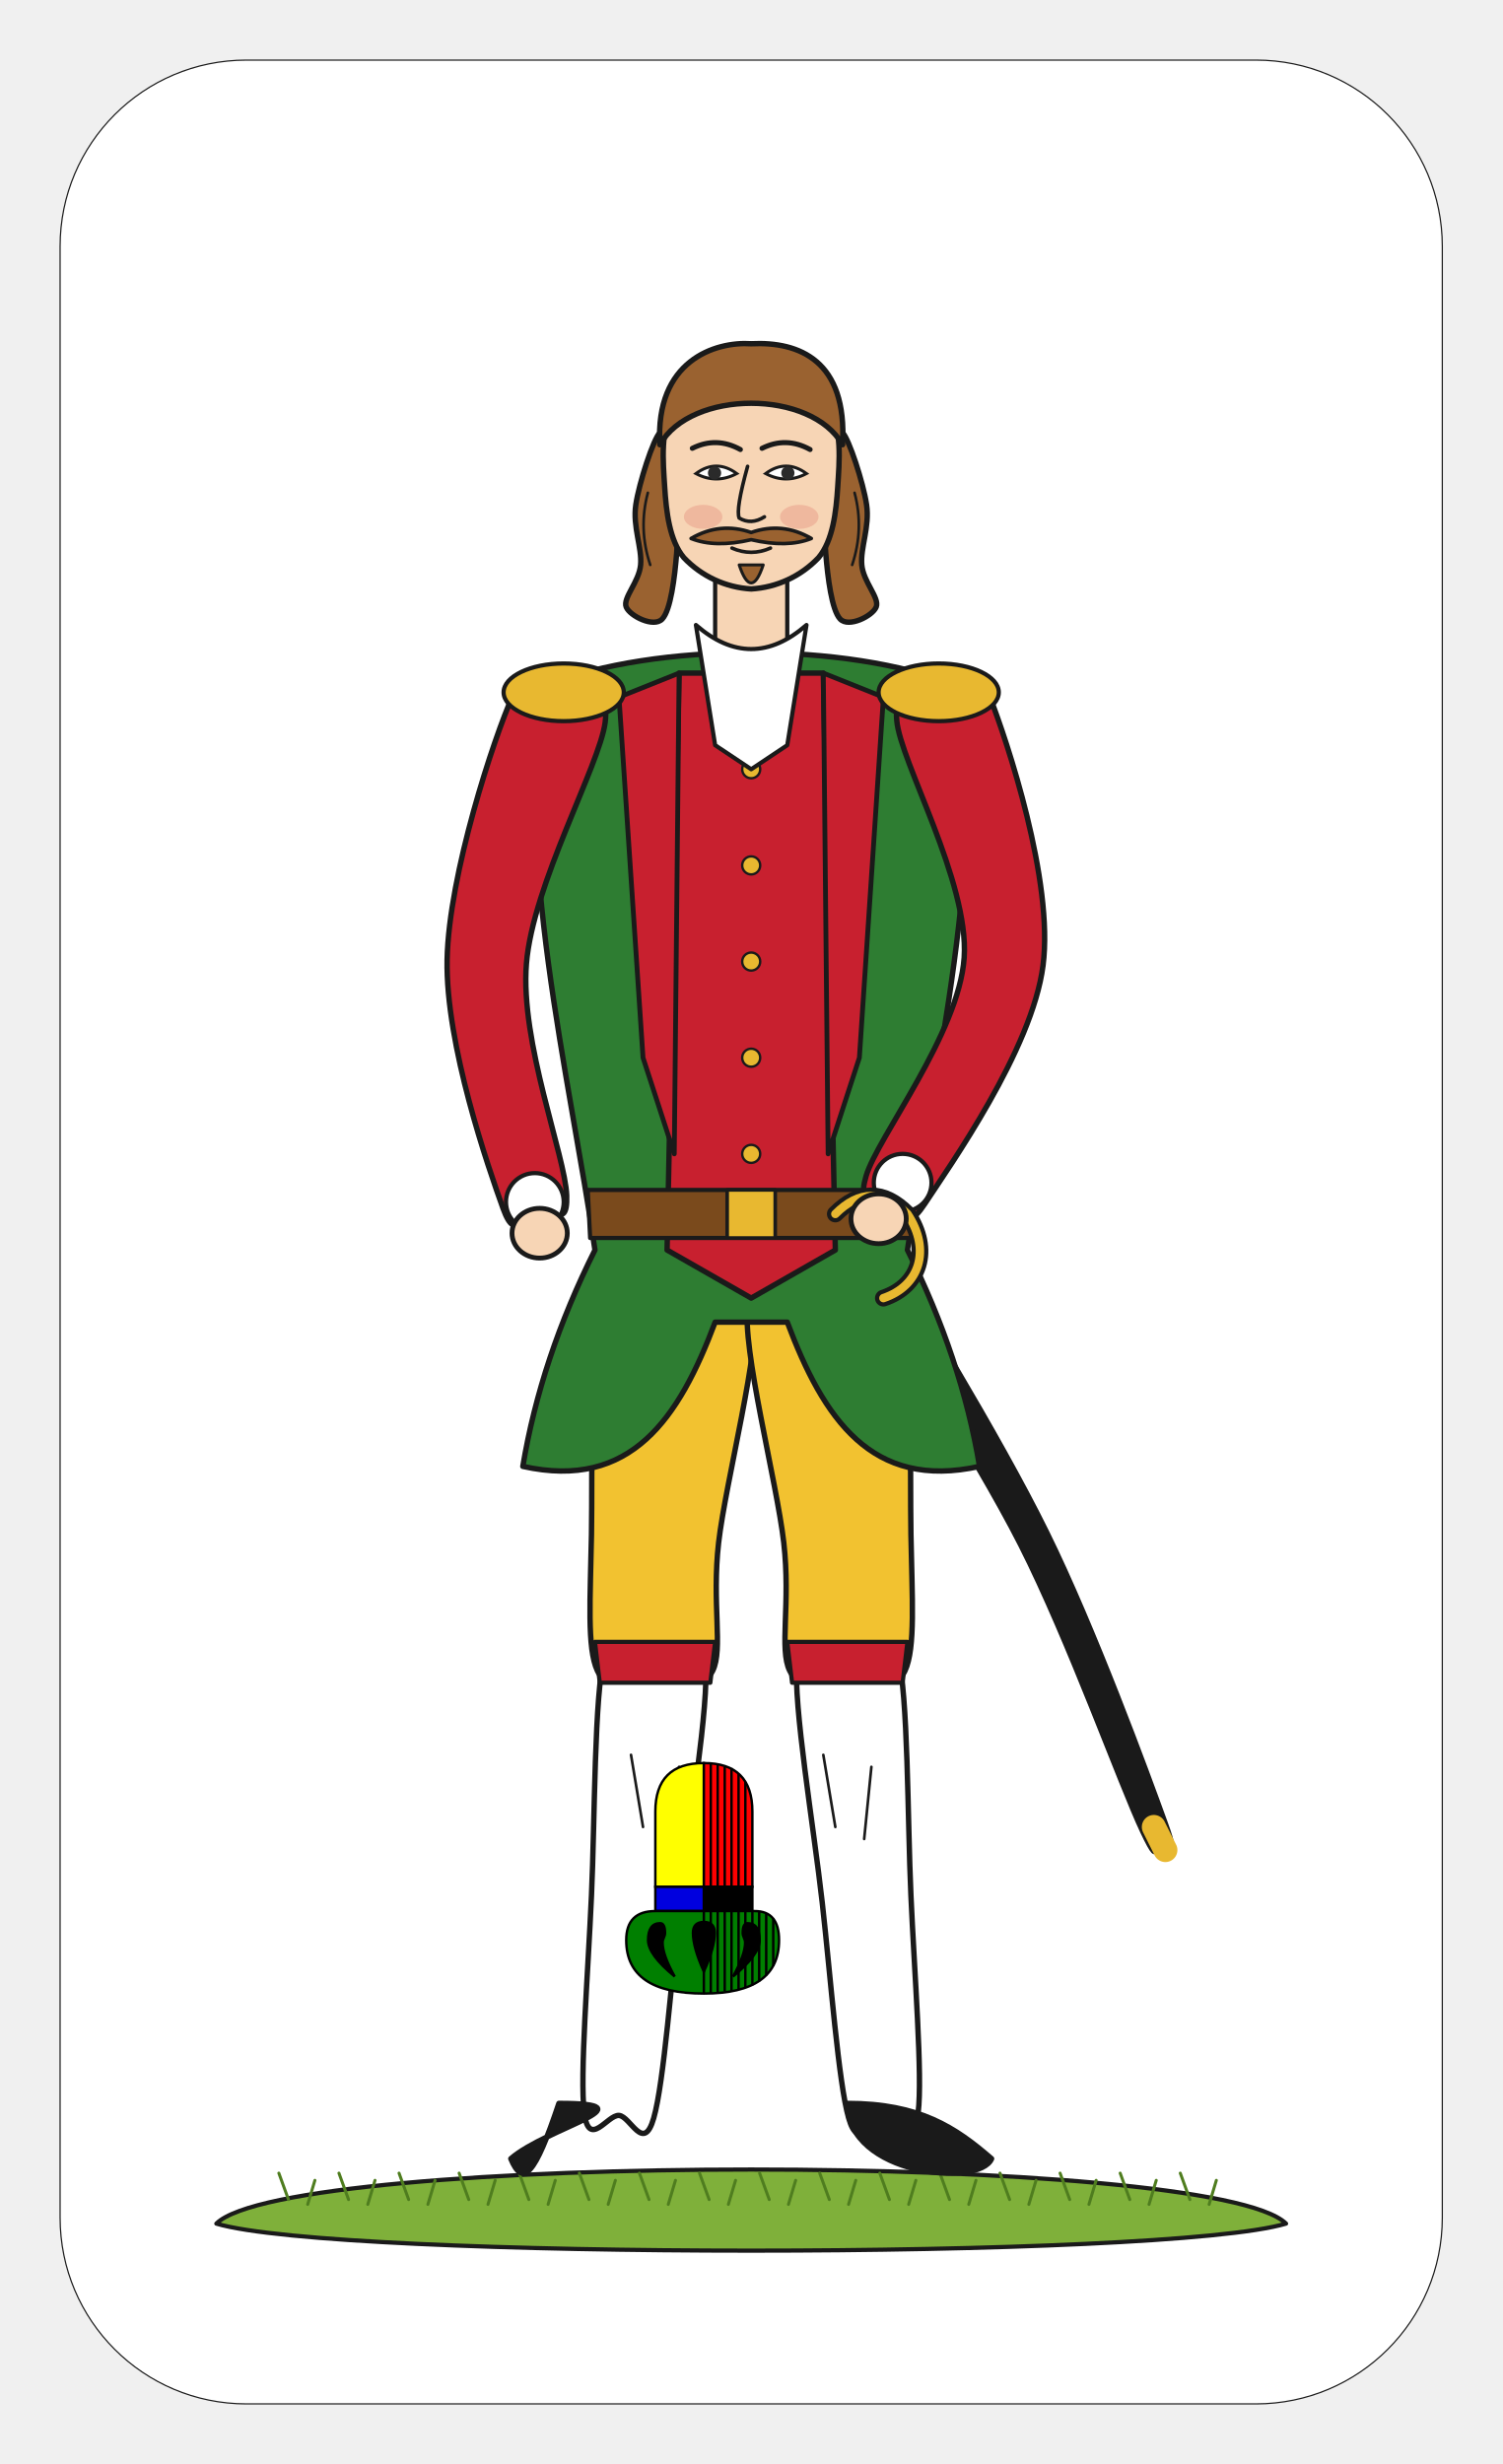
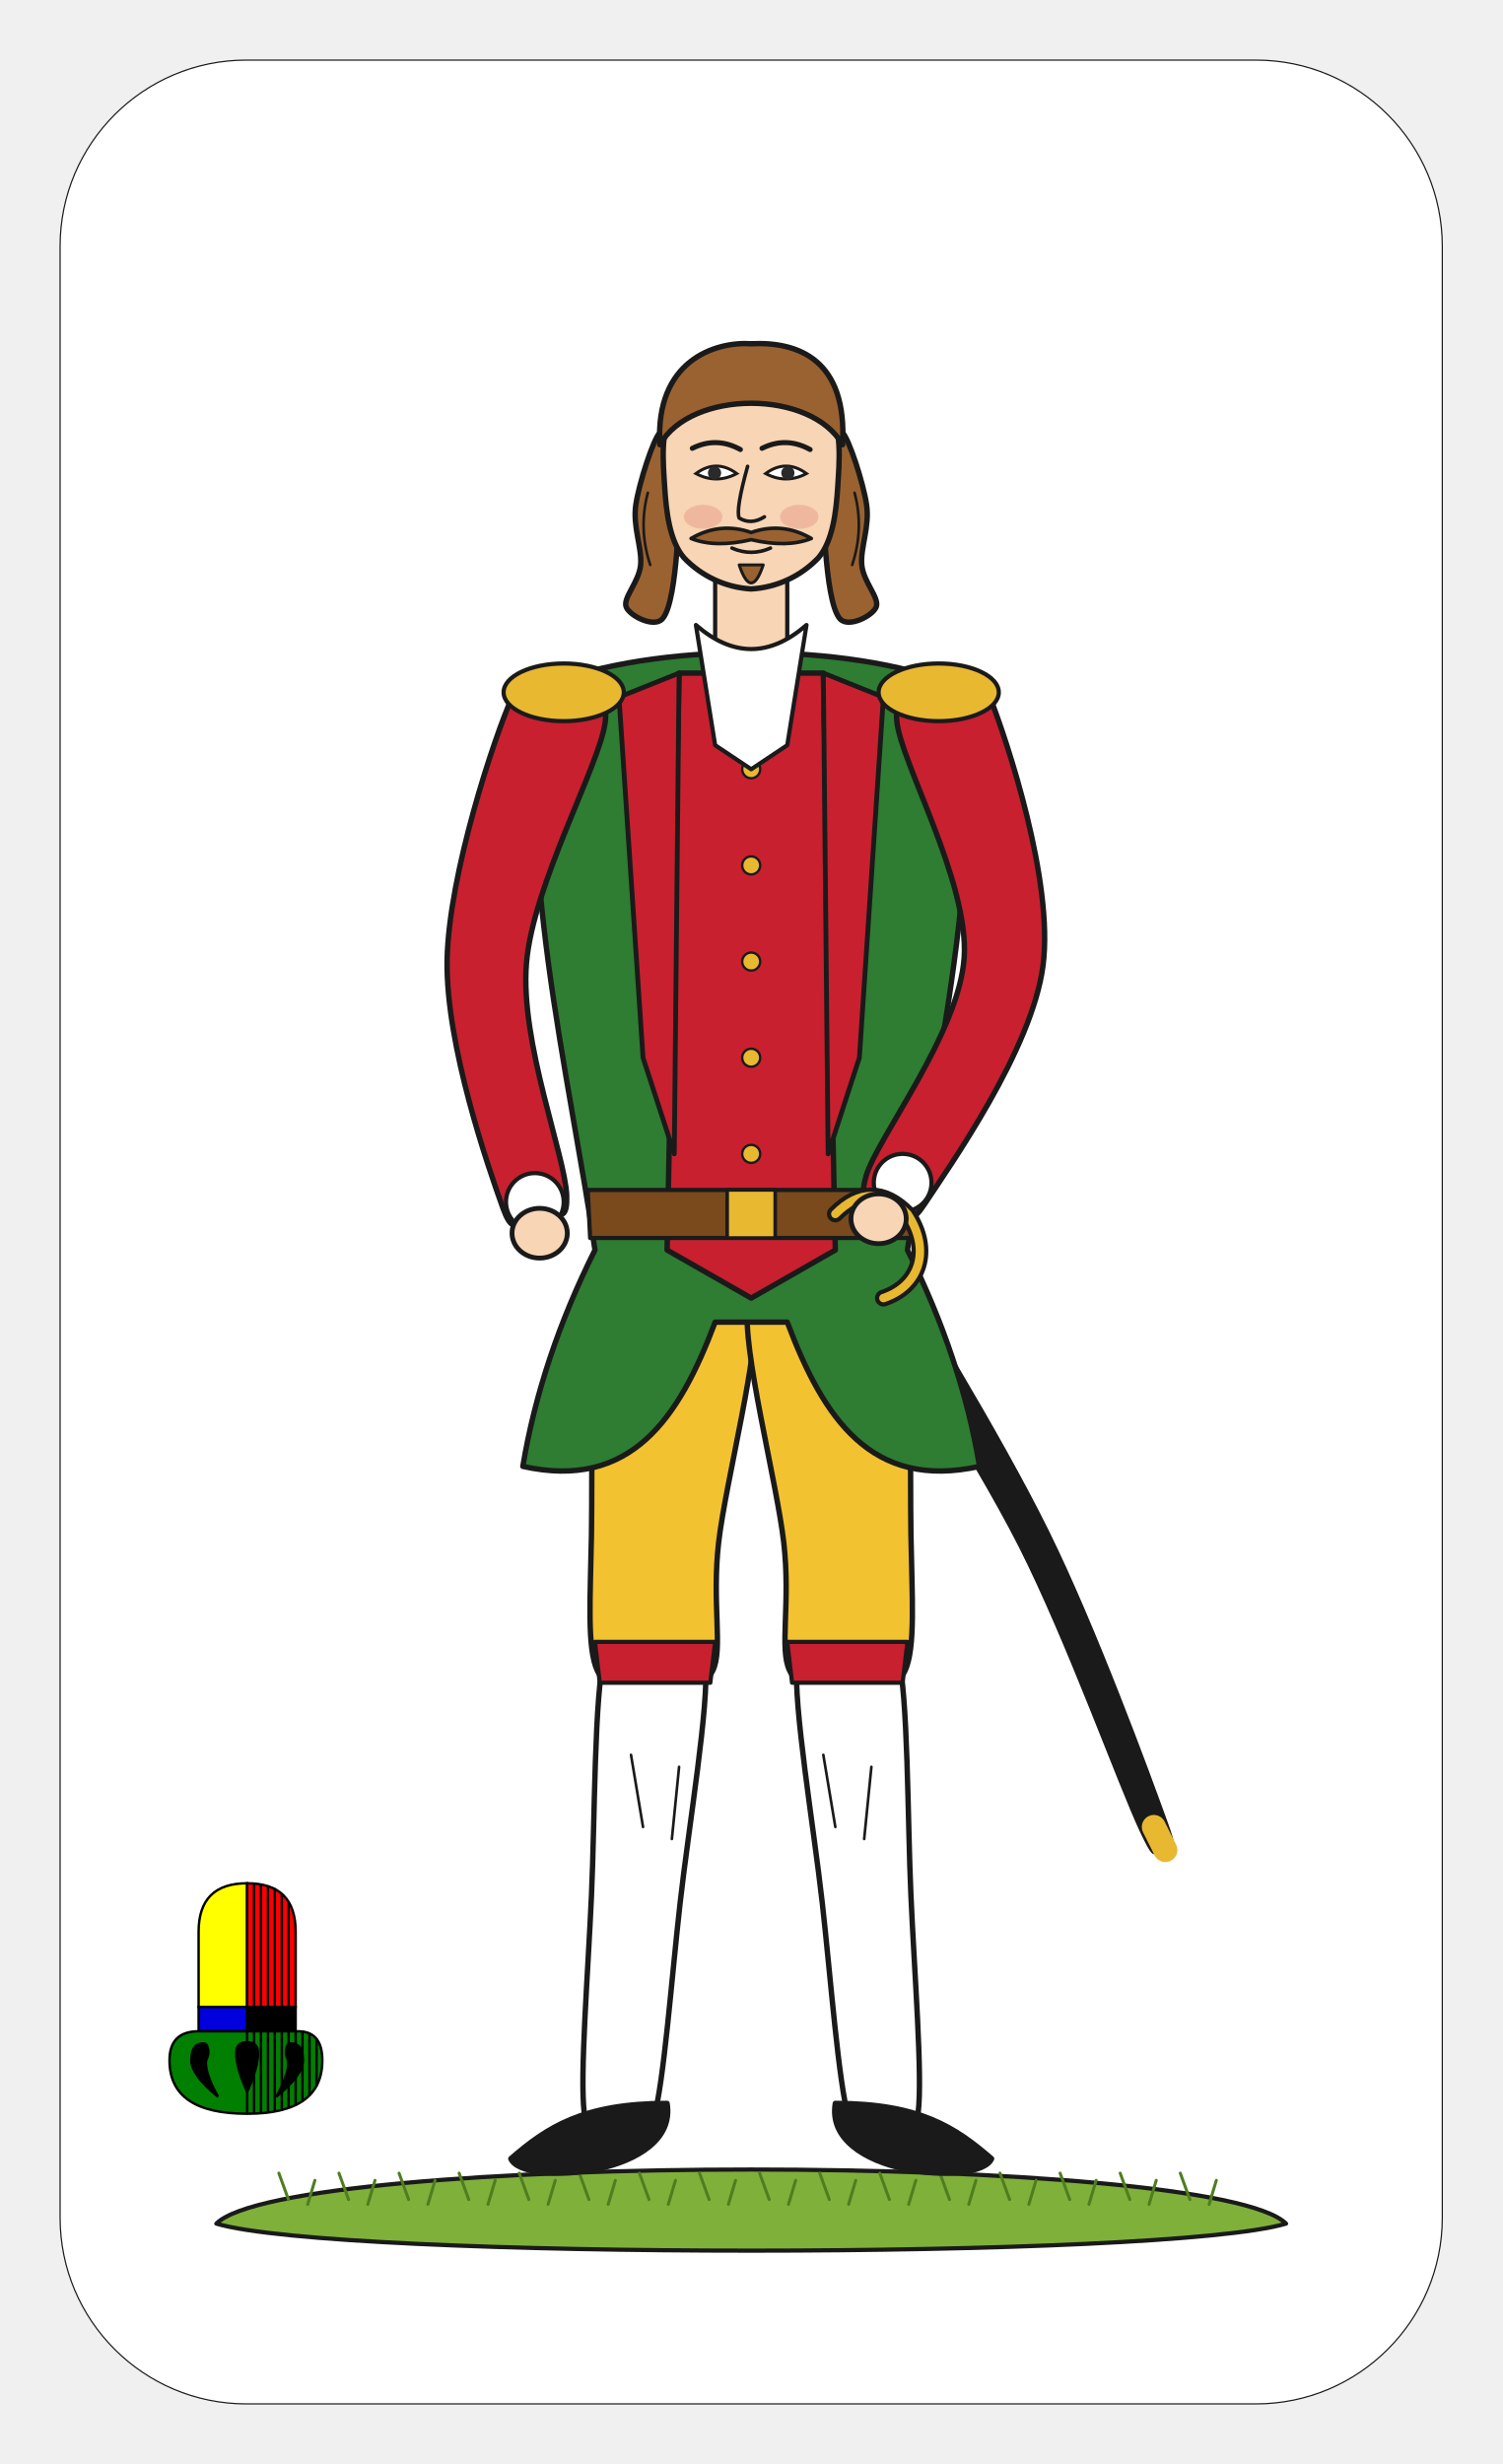
<svg xmlns="http://www.w3.org/2000/svg" viewBox="0 0 125 205">
  <defs>
    <clipPath id="a">
      <rect width="115" height="195" x="5" y="5" rx="15.5" />
    </clipPath>
    <symbol id="b" viewBox="54 34 15.6 23.3">
      <path d="M13 21Q13 1 33 1v51H13Z" style="fill:#ff0;stroke:#000" transform="translate(53.88 33.88)scale(.24223)" />
      <path d="M33 1q20 0 20 20v31H33Z" style="fill:red;stroke:#000" transform="translate(53.88 33.88)scale(.24223)" />
      <path d="M13 52h20v10H13Z" style="fill:#0000df;stroke:#000" transform="translate(53.88 33.88)scale(.24223)" />
      <path d="M33 52v10h20V52Z" style="fill:#000;stroke:#000" transform="translate(53.88 33.88)scale(.24223)" />
      <path d="M13 62Q1 62 1 74q0 22 32 22 31 0 31-22 0-12-10-12Z" style="fill:#007f00;stroke:#000" transform="translate(53.88 33.88)scale(.24223)" />
      <path d="M33 66.5q-4.5 0-4.5 4.5 0 6 4.5 16 4.5-10 4.5-16 0-4.5-4.5-4.5M21 89q-11-9-11-15 0-7 5-7 2 0 2 4 0 1-.5 2t-.5 2q0 5 5 14m24 0q11-9 11-15 0-7-5-7-2 0-2 4 0 1 .5 2t.5 2q0 5-5 14" style="fill:#000;stroke:#000" transform="translate(53.88 33.88)scale(.24223)" />
      <path d="M33 62v34m2.86-95v95M38.7 1.8V96m2.9-93.3V95m2.8-92v92m2.9-89.6v89.2m2.8-85.8v84.9M53 62v30.6m2.8-30.3V91m2.9-28v25.6M61.6 65v19.7" style="stroke:#000" transform="translate(53.88 33.88)scale(.24223)" />
    </symbol>
  </defs>
  <rect width="115" height="195" x="5" y="5" fill="#fff" stroke="#1a1a1a" stroke-width=".1" rx="15.5" />
  <g clip-path="url(#a)">
    <path fill="#7fb03a" stroke="#1a1a1a" stroke-linecap="round" stroke-linejoin="round" stroke-width=".35" d="M18 185c6-6 83-6 89 0-10 3-79 3-89 0" />
    <path fill="none" stroke="#4f7d1f" stroke-linecap="round" stroke-width=".25" d="m24 183-.8-2.2m2.4 2.6.6-2M29 183l-.8-2.2m2.4 2.6.6-2M34 183l-.8-2.2m2.4 2.6.6-2M39 183l-.8-2.2m2.4 2.6.6-2M44 183l-.8-2.2m2.4 2.6.6-2M49 183l-.8-2.2m2.4 2.6.6-2M54 183l-.8-2.2m2.4 2.6.6-2M59 183l-.8-2.2m2.4 2.6.6-2M64 183l-.8-2.2m2.4 2.6.6-2M69 183l-.8-2.2m2.4 2.6.6-2M74 183l-.8-2.2m2.4 2.6.6-2M79 183l-.8-2.2m2.4 2.6.6-2M84 183l-.8-2.2m2.4 2.6.6-2M89 183l-.8-2.2m2.4 2.6.6-2M94 183l-.8-2.2m2.4 2.6.6-2M99 183l-.8-2.2m2.4 2.6.6-2" />
    <path fill="#1a1a1a" stroke="#1a1a1a" stroke-linecap="round" stroke-linejoin="round" stroke-width=".45" d="M72 104c-.37.22-3.28-3.43-1.12.66s10.01 15.92 14.05 23.88c4.03 7.95 8.3 19.93 10.15 23.84s.61-.25.92-.38 2.41 3.7.92-.38c-1.48-4.09-5.88-16.11-9.85-24.16-3.96-8.04-11.43-20.2-13.95-24.12-2.51-3.91-.75.44-1.12.66" />
    <path stroke="#e8b830" stroke-linecap="round" stroke-width="2" d="m96 152 .96 1.92" />
    <path fill="#fff" stroke="#1a1a1a" stroke-linecap="round" stroke-linejoin="round" stroke-width=".45" d="M54.5 138c-1.4-.11-3.31-3.62-4.19-.33-.88 3.28-.81 13.69-1.1 20.04-.28 6.35-.98 15.02-.6 18.07.38 3.04 1.93.15 2.89.22s2.04 3.18 2.89.22 1.48-11.61 2.2-17.93c.71-6.31 2.44-16.57 2.1-19.96-.35-3.38-2.79-.22-4.19-.33" />
    <path fill="none" stroke="#1a1a1a" stroke-linecap="round" stroke-width=".22" d="m52.5 146 1 6m3-5-.6 6" />
-     <path fill="#1a1a1a" stroke="#1a1a1a" stroke-linecap="round" stroke-linejoin="round" stroke-width=".45" d="M46.5 175c-2 6-3 7-4 4.6 3-2.6 12-4.6 4-4.6" />
+     <path fill="#1a1a1a" stroke="#1a1a1a" stroke-linecap="round" stroke-linejoin="round" stroke-width=".45" d="M55.5 175c1 6-12 7-13 4.6 3-2.6 6-4.6 13-4.6" />
    <path fill="#f2c230" stroke="#1a1a1a" stroke-linecap="round" stroke-linejoin="round" stroke-width=".45" d="M56.5 108c-2.09-.21-5.05-3.9-6.27-.63s-.93 15.02-1.02 20.29-.39 9.45.49 11.34 3.2 0 4.8 0 3.92 1.78 4.8 0-.09-5.6.49-10.66 3.53-16.32 2.98-19.71-4.18-.42-6.27-.63" />
    <path fill="#c8202f" stroke="#1a1a1a" stroke-linecap="round" stroke-linejoin="round" stroke-width=".35" d="M49.5 136.6h10l-.4 3.4h-9.2Z" />
    <path fill="#fff" stroke="#1a1a1a" stroke-linecap="round" stroke-linejoin="round" stroke-width=".45" d="M70.5 138c-1.4.11-3.84-3.05-4.19.33-.34 3.39 1.39 13.65 2.1 19.96s1.35 14.98 2.2 17.93c.85 2.96 1.93-.15 2.89-.22s2.51 2.82 2.89-.22-.32-11.72-.6-18.07c-.29-6.35-.22-16.76-1.1-20.04-.88-3.29-2.79.22-4.19.33" />
    <path fill="none" stroke="#1a1a1a" stroke-linecap="round" stroke-width=".22" d="m68.5 146 1 6m3-5-.6 6" />
-     <path fill="#1a1a1a" stroke="#1a1a1a" stroke-linecap="round" stroke-linejoin="round" stroke-width=".45" d="M70.5 175c0 6 11 7 12 4.6-3-2.6-6-4.6-12-4.6" />
+     <path fill="#1a1a1a" stroke="#1a1a1a" stroke-linecap="round" stroke-linejoin="round" stroke-width=".45" d="M69.5 175c-1 6 12 7 13 4.6-3-2.6-6-4.6-13-4.6" />
    <path fill="#f2c230" stroke="#1a1a1a" stroke-linecap="round" stroke-linejoin="round" stroke-width=".45" d="M68.5 108c-2.09.21-5.72-2.76-6.27.63s2.4 14.65 2.98 19.71-.39 8.88.49 10.66 3.2 0 4.8 0 3.92 1.89 4.8 0 .58-6.07.49-11.34.19-17.01-1.02-20.29c-1.22-3.27-4.18.42-6.27.63" />
    <path fill="#c8202f" stroke="#1a1a1a" stroke-linecap="round" stroke-linejoin="round" stroke-width=".35" d="M65.5 136.6h10l-.4 3.4h-9.2Z" />
    <path fill="#2e7d32" stroke="#1a1a1a" stroke-linecap="round" stroke-linejoin="round" stroke-width=".45" d="M45.5 57c-3 13 2 33 4 47q-4.5 9-6 18c9 2 13-4 16-12h6c3 8 7 14 16 12q-1.5-9-6-18c2-14 7-34 4-47-9-3.6-25-3.6-34 0" />
    <path fill="#c8202f" stroke="#1a1a1a" stroke-linecap="round" stroke-linejoin="round" stroke-width=".45" d="M56.5 56h12l1 48-7 4-7-4Z" />
    <circle cx="62.5" cy="64" r=".75" fill="#e8b830" stroke="#1a1a1a" stroke-width=".2" />
    <circle cx="62.5" cy="72" r=".75" fill="#e8b830" stroke="#1a1a1a" stroke-width=".2" />
    <circle cx="62.5" cy="80" r=".75" fill="#e8b830" stroke="#1a1a1a" stroke-width=".2" />
    <circle cx="62.5" cy="88" r=".75" fill="#e8b830" stroke="#1a1a1a" stroke-width=".2" />
    <circle cx="62.5" cy="96" r=".75" fill="#e8b830" stroke="#1a1a1a" stroke-width=".2" />
    <path fill="#c8202f" stroke="#1a1a1a" stroke-linecap="round" stroke-linejoin="round" stroke-width=".4" d="m56.5 56-5 2 2 30 2.6 8Zm12 0 5 2-2 30-2.6 8Z" />
    <path fill="#7a4a1c" stroke="#1a1a1a" stroke-linecap="round" stroke-linejoin="round" stroke-width=".35" d="M48.9 99h27.2l-.2 4H49.1Z" />
    <path fill="#e8b830" stroke="#1a1a1a" stroke-linecap="round" stroke-linejoin="round" stroke-width=".3" d="M60.5 99h4v4h-4Z" />
    <path fill="#c8202f" stroke="#1a1a1a" stroke-linecap="round" stroke-linejoin="round" stroke-width=".45" d="M46.5 59c-1.28-.37-2.3-4.57-3.85-1.1s-5.31 14.83-5.45 21.94c-.13 7.1 3.44 17.33 4.65 20.69s1.77-.35 2.65-.53 2.76 2.78 2.65-.53c-.12-3.31-3.89-12.75-3.35-19.31.53-6.56 6.1-16.53 6.55-20.06s-2.57-.73-3.85-1.1" />
    <circle cx="44.5" cy="100" r="2.4" fill="#fff" stroke="#1a1a1a" stroke-width=".35" />
    <ellipse cx="44.9" cy="102.6" fill="#f7d5b5" stroke="#1a1a1a" stroke-width=".4" rx="2.3" ry="2.07" />
    <path fill="#c8202f" stroke="#1a1a1a" stroke-linecap="round" stroke-linejoin="round" stroke-width=".45" d="M78.5 59c-1.3.31-4.18-2.52-3.89.93.28 3.44 6.03 13.42 5.61 19.74-.43 6.32-7.21 14.95-8.16 18.17s1.63.77 2.44 1.16.39 4.27 2.44 1.16c2.05-3.12 8.94-12.82 9.84-19.83.91-7.02-3.01-18.7-4.39-22.26-1.38-3.55-2.59.62-3.89.93" />
    <circle cx="75.1" cy="98.4" r="2.4" fill="#fff" stroke="#1a1a1a" stroke-width=".35" />
    <ellipse cx="46.9" cy="57.6" fill="#e8b830" stroke="#1a1a1a" stroke-width=".35" rx="5" ry="2.4" />
    <ellipse cx="78.1" cy="57.6" fill="#e8b830" stroke="#1a1a1a" stroke-width=".35" rx="5" ry="2.4" />
    <path fill="#f7d5b5" stroke="#1a1a1a" stroke-linecap="round" stroke-linejoin="round" stroke-width=".35" d="M59.5 48h6v8h-6Z" />
    <path fill="#fff" stroke="#1a1a1a" stroke-linecap="round" stroke-linejoin="round" stroke-width=".35" d="M57.9 52q4.6 4 9.2 0l-1.6 10-3 2-3-2Z" />
    <path fill="#9a6230" stroke="#1a1a1a" stroke-linecap="round" stroke-linejoin="round" stroke-width=".45" d="M54.9 36c-.53.5-1.73 4.17-2 6s.53 3.58.4 5-1.5 2.75-1.2 3.5 2.3 1.75 3 1 1.03-3.42 1.2-5.5.03-5.33-.2-7-.67-3.5-1.2-3m15.2 0c.53.5 1.73 4.17 2 6s-.53 3.58-.4 5 1.5 2.75 1.2 3.5-2.3 1.75-3 1-1.03-3.42-1.2-5.5-.03-5.33.2-7 .67-3.5 1.2-3" />
    <path fill="none" stroke="#1a1a1a" stroke-linecap="round" stroke-width=".22" d="M53.9 41q-.8 3 .2 6m17-6q.8 3-.2 6" />
    <path fill="#f7d5b5" stroke="#1a1a1a" stroke-linecap="round" stroke-linejoin="round" stroke-width=".45" d="M62.5 31.2c2.13 0 5.2 1.25 6.4 2.8s.93 4.43.8 6.5-.4 4.48-1.6 5.9a8.4 8.4 0 0 1-5.6 2.6 8.4 8.4 0 0 1-5.6-2.6c-1.2-1.42-1.47-3.83-1.6-5.9s-.4-4.95.8-6.5 4.27-2.8 6.4-2.8" />
    <ellipse cx="58.5" cy="43" fill="#eaa08a" opacity=".55" rx="1.6" ry="1" />
    <ellipse cx="66.5" cy="43" fill="#eaa08a" opacity=".55" rx="1.6" ry="1" />
    <path fill="#fff" stroke="#1a1a1a" stroke-width=".25" d="M57.9 39.4q1.7-1.25 3.4 0-1.7.9-3.4 0Z" />
    <circle cx="59.45" cy="39.35" r=".55" fill="#2a2a2a" />
    <path fill="none" stroke="#1a1a1a" stroke-linecap="round" stroke-width=".42" d="M57.6 37.3q2-1 4 .1" />
    <path fill="#fff" stroke="#1a1a1a" stroke-width=".25" d="M63.7 39.4q1.7-1.25 3.4 0-1.7.9-3.4 0Z" />
    <circle cx="65.55" cy="39.35" r=".55" fill="#2a2a2a" />
    <path fill="none" stroke="#1a1a1a" stroke-linecap="round" stroke-width=".42" d="M63.4 37.3q2-1 4 .1" />
    <path fill="none" stroke="#1a1a1a" stroke-linecap="round" stroke-width=".3" d="M62.2 38.8q-1 3.6-.7 4.3 1 .6 2.1-.1m-2.7 2.6q1.6.7 3.2 0" />
    <path fill="#9a6230" stroke="#1a1a1a" stroke-linecap="round" stroke-linejoin="round" stroke-width=".3" d="M62.5 44.3q-2.6-.9-5 .5 2 .8 5 .1 3 .7 5-.1-2.4-1.4-5-.5" />
    <path fill="#9a6230" stroke="#1a1a1a" stroke-linecap="round" stroke-linejoin="round" stroke-width=".25" d="M61.5 47q1 3 2 0Z" />
    <path fill="#9a6230" stroke="#1a1a1a" stroke-linecap="round" stroke-linejoin="round" stroke-width=".45" d="M54.9 37c-.4-7 4.6-8.6 7.6-8.4 4-.2 8 1.4 7.6 8.4-2.6-4.6-12.6-4.6-15.2 0" />
    <path fill="none" stroke="#1a1a1a" stroke-linecap="round" stroke-width="1.4" d="M69.5 101q3-3 6 0c2 3 1 6-2 7" />
    <path fill="none" stroke="#e8b830" stroke-linecap="round" stroke-width=".7" d="M69.5 101q3-3 6 0c2 3 1 6-2 7" />
    <ellipse cx="73.1" cy="101.4" fill="#f7d5b5" stroke="#1a1a1a" stroke-width=".4" rx="2.3" ry="2.07" />
-     <use width="13" height="19.42" x="52" y="146.58" href="#b" />
+     <use width="13" height="19.42" x="14" y="156.58" href="#b" />
  </g>
</svg>
